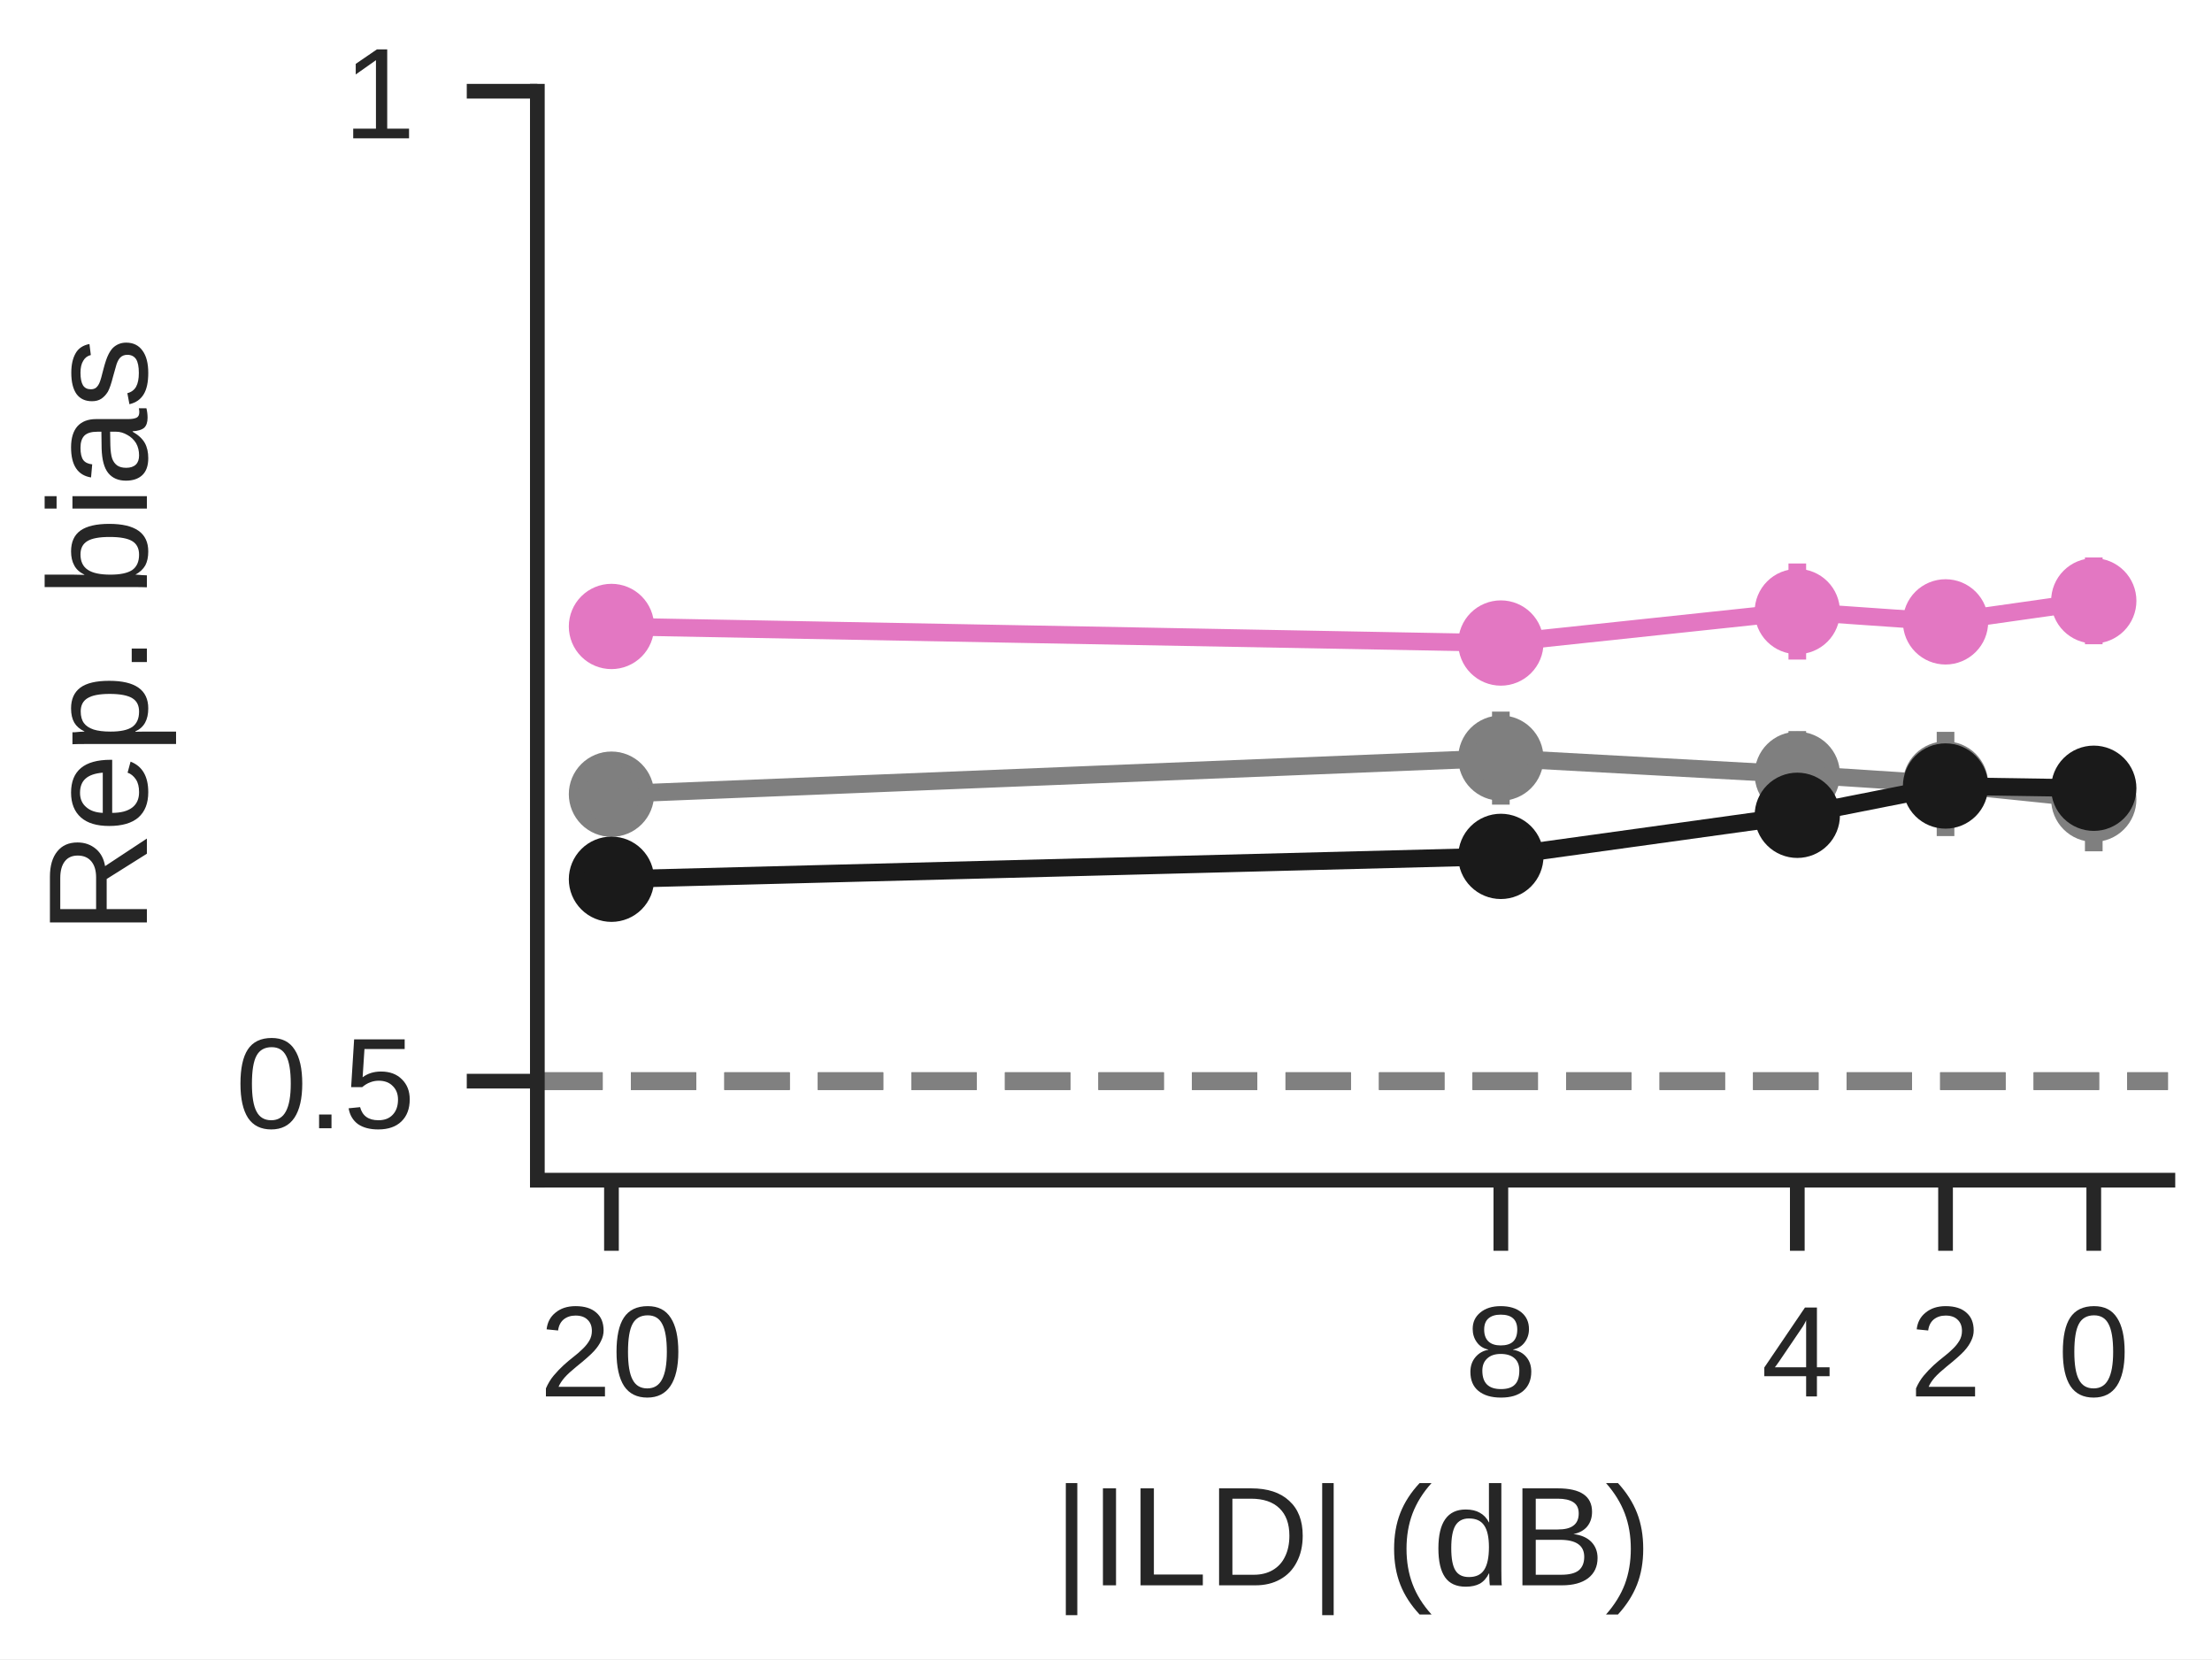
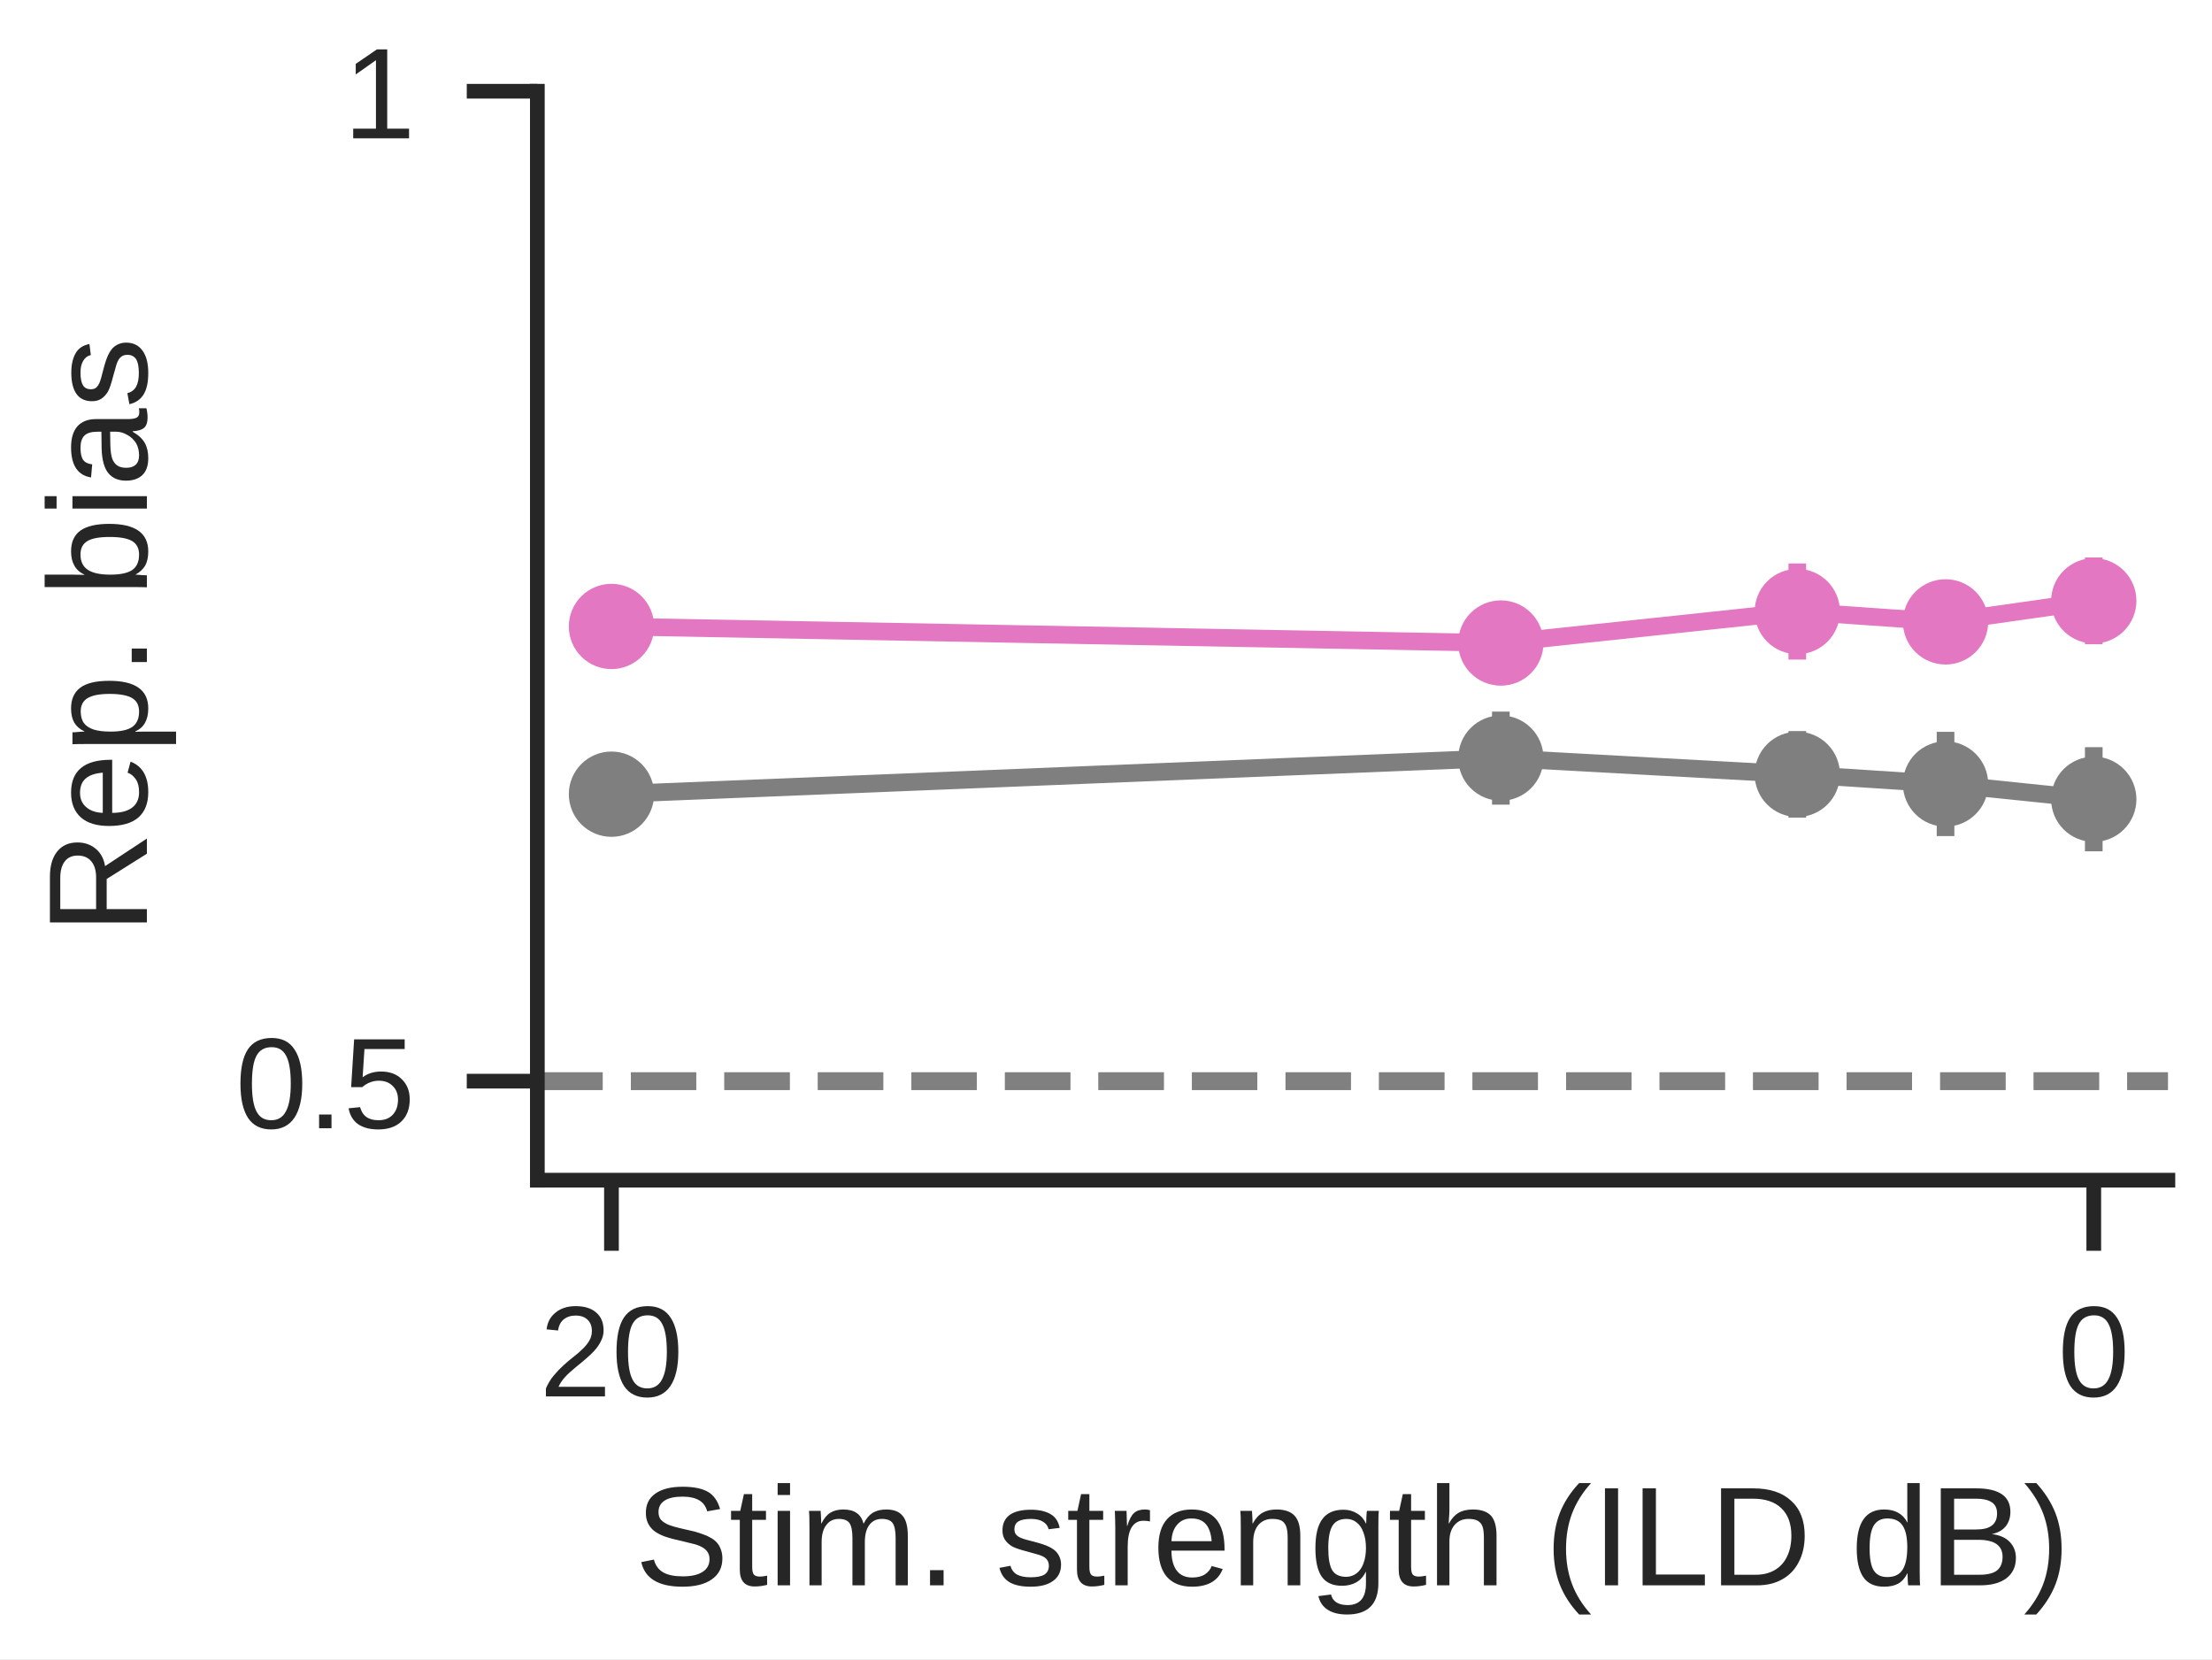
<svg xmlns="http://www.w3.org/2000/svg" xmlns:xlink="http://www.w3.org/1999/xlink" width="150.425pt" height="112.819pt" viewBox="0 0 150.425 112.819" version="1.1">
  <defs>
    <style type="text/css">*{stroke-linejoin: round; stroke-linecap: butt}</style>
  </defs>
  <g id="figure_1">
    <g id="patch_1">
      <path d="M 0 112.819  L 150.425 112.819  L 150.425 0  L 0 0  z " style="fill: #ffffff" />
    </g>
    <g id="axes_1">
      <g id="patch_2">
        <path d="M 36.542 80.251  L 147.425 80.251  L 147.425 6.204  L 36.542 6.204  z " style="fill: #ffffff" />
      </g>
      <g id="matplotlib.axis_1">
        <g id="xtick_1">
          <g id="line2d_1">
            <defs>
-               <path id="m2d58196c1d" d="M 0 0  L 0 4.8  " style="stroke: #262626" />
+               <path id="m04dbe2e4a0" d="M 0 0  L 0 4.8  " style="stroke: #262626" />
            </defs>
            <g>
-               <use xlink:href="#m2d58196c1d" x="142.385" y="80.251" style="fill: #262626; stroke: #262626" />
+               <use xlink:href="#m04dbe2e4a0" x="41.582" y="80.251" style="fill: #262626; stroke: #262626" />
            </g>
          </g>
          <g id="text_1">
-             <text style="font-size: 8.8px; font-family: 'Arial', 'DejaVu Sans', 'Liberation Sans', 'Bitstream Vera Sans', sans-serif; text-anchor: middle; fill: #262626" x="142.385" y="94.957" transform="rotate(-0 142.3848 94.95714)">0</text>
+             <text style="font-size: 8.8px; font-family: 'Arial', 'DejaVu Sans', 'Liberation Sans', 'Bitstream Vera Sans', sans-serif; text-anchor: middle; fill: #262626" x="41.582" y="94.957" transform="rotate(-0 41.58177 94.95714)">20</text>
          </g>
        </g>
        <g id="xtick_2">
          <g id="line2d_2">
            <g>
-               <use xlink:href="#m2d58196c1d" x="132.305" y="80.251" style="fill: #262626; stroke: #262626" />
+               <use xlink:href="#m04dbe2e4a0" x="142.385" y="80.251" style="fill: #262626; stroke: #262626" />
            </g>
          </g>
          <g id="text_2">
-             <text style="font-size: 8.8px; font-family: 'Arial', 'DejaVu Sans', 'Liberation Sans', 'Bitstream Vera Sans', sans-serif; text-anchor: middle; fill: #262626" x="132.305" y="94.957" transform="rotate(-0 132.3045 94.95714)">2</text>
+             <text style="font-size: 8.8px; font-family: 'Arial', 'DejaVu Sans', 'Liberation Sans', 'Bitstream Vera Sans', sans-serif; text-anchor: middle; fill: #262626" x="142.385" y="94.957" transform="rotate(-0 142.3848 94.95714)">0</text>
          </g>
        </g>
-         <g id="xtick_3">
-           <g id="line2d_3">
-             <g>
-               <use xlink:href="#m2d58196c1d" x="122.224" y="80.251" style="fill: #262626; stroke: #262626" />
-             </g>
-           </g>
-           <g id="text_3">
-             <text style="font-size: 8.8px; font-family: 'Arial', 'DejaVu Sans', 'Liberation Sans', 'Bitstream Vera Sans', sans-serif; text-anchor: middle; fill: #262626" x="122.224" y="94.957" transform="rotate(-0 122.2242 94.95714)">4</text>
-           </g>
-         </g>
-         <g id="xtick_4">
-           <g id="line2d_4">
-             <g>
-               <use xlink:href="#m2d58196c1d" x="102.064" y="80.251" style="fill: #262626; stroke: #262626" />
-             </g>
-           </g>
-           <g id="text_4">
-             <text style="font-size: 8.8px; font-family: 'Arial', 'DejaVu Sans', 'Liberation Sans', 'Bitstream Vera Sans', sans-serif; text-anchor: middle; fill: #262626" x="102.064" y="94.957" transform="rotate(-0 102.0636 94.95714)">8</text>
-           </g>
-         </g>
-         <g id="xtick_5">
-           <g id="line2d_5">
-             <g>
-               <use xlink:href="#m2d58196c1d" x="41.582" y="80.251" style="fill: #262626; stroke: #262626" />
-             </g>
-           </g>
-           <g id="text_5">
-             <text style="font-size: 8.8px; font-family: 'Arial', 'DejaVu Sans', 'Liberation Sans', 'Bitstream Vera Sans', sans-serif; text-anchor: middle; fill: #262626" x="41.582" y="94.957" transform="rotate(-0 41.58177 94.95714)">20</text>
-           </g>
-         </g>
-         <g id="text_6">
-           <text style="font-size: 9.6px; font-family: 'Arial', 'DejaVu Sans', 'Liberation Sans', 'Bitstream Vera Sans', sans-serif; text-anchor: middle; fill: #262626" x="91.983" y="107.798" transform="rotate(-0 91.98329 107.7982)">|ILD| (dB)</text>
+         <g id="text_3">
+           <text style="font-size: 9.6px; font-family: 'Arial', 'DejaVu Sans', 'Liberation Sans', 'Bitstream Vera Sans', sans-serif; text-anchor: middle; fill: #262626" x="91.983" y="107.798" transform="rotate(-0 91.98329 107.7982)">Stim. strength (ILD dB)</text>
        </g>
      </g>
      <g id="matplotlib.axis_2">
        <g id="ytick_1">
-           <g id="line2d_6">
+           <g id="line2d_3">
            <defs>
-               <path id="m9533a2b04c" d="M 0 0  L -4.8 0  " style="stroke: #262626" />
+               <path id="m0aad77ccc0" d="M 0 0  L -4.8 0  " style="stroke: #262626" />
            </defs>
            <g>
-               <use xlink:href="#m9533a2b04c" x="36.542" y="73.519" style="fill: #262626; stroke: #262626" />
+               <use xlink:href="#m0aad77ccc0" x="36.542" y="73.519" style="fill: #262626; stroke: #262626" />
            </g>
          </g>
-           <g id="text_7">
+           <g id="text_4">
            <text style="font-size: 8.8px; font-family: 'Arial', 'DejaVu Sans', 'Liberation Sans', 'Bitstream Vera Sans', sans-serif; text-anchor: end; fill: #262626" x="28.242" y="76.722" transform="rotate(-0 28.24161 76.72228)">0.5</text>
          </g>
        </g>
        <g id="ytick_2">
-           <g id="line2d_7">
+           <g id="line2d_4">
            <g>
-               <use xlink:href="#m9533a2b04c" x="36.542" y="6.204" style="fill: #262626; stroke: #262626" />
+               <use xlink:href="#m0aad77ccc0" x="36.542" y="6.204" style="fill: #262626; stroke: #262626" />
            </g>
          </g>
-           <g id="text_8">
+           <g id="text_5">
            <text style="font-size: 8.8px; font-family: 'Arial', 'DejaVu Sans', 'Liberation Sans', 'Bitstream Vera Sans', sans-serif; text-anchor: end; fill: #262626" x="28.242" y="9.407" transform="rotate(-0 28.24161 9.406881)">1</text>
          </g>
        </g>
-         <g id="text_9">
+         <g id="text_6">
          <text style="font-size: 9.6px; font-family: 'Arial', 'DejaVu Sans', 'Liberation Sans', 'Bitstream Vera Sans', sans-serif; text-anchor: middle; fill: #262626" x="9.989" y="43.227" transform="rotate(-90 9.989303 43.22703)">Rep. bias</text>
        </g>
      </g>
      <g id="LineCollection_1">
-         <path d="M 142.385 57.889  L 142.385 50.808  " clip-path="url(#p1020024225)" style="fill: none; stroke: #7f7f7f; stroke-width: 1.2" />
-         <path d="M 132.305 56.854  L 132.305 49.766  " clip-path="url(#p1020024225)" style="fill: none; stroke: #7f7f7f; stroke-width: 1.2" />
-         <path d="M 122.224 55.597  L 122.224 49.712  " clip-path="url(#p1020024225)" style="fill: none; stroke: #7f7f7f; stroke-width: 1.2" />
-         <path d="M 102.064 54.714  L 102.064 48.387  " clip-path="url(#p1020024225)" style="fill: none; stroke: #7f7f7f; stroke-width: 1.2" />
-         <path d="M 41.582 56.81  L 41.582 51.198  " clip-path="url(#p1020024225)" style="fill: none; stroke: #7f7f7f; stroke-width: 1.2" />
+         <path d="M 142.385 57.889  L 142.385 50.808  " clip-path="url(#p9e25586907)" style="fill: none; stroke: #7f7f7f; stroke-width: 1.2" />
+         <path d="M 132.305 56.854  L 132.305 49.766  " clip-path="url(#p9e25586907)" style="fill: none; stroke: #7f7f7f; stroke-width: 1.2" />
+         <path d="M 122.224 55.597  L 122.224 49.712  " clip-path="url(#p9e25586907)" style="fill: none; stroke: #7f7f7f; stroke-width: 1.2" />
+         <path d="M 102.064 54.714  L 102.064 48.387  " clip-path="url(#p9e25586907)" style="fill: none; stroke: #7f7f7f; stroke-width: 1.2" />
+         <path d="M 41.582 56.81  L 41.582 51.198  " clip-path="url(#p9e25586907)" style="fill: none; stroke: #7f7f7f; stroke-width: 1.2" />
+       </g>
+       <g id="line2d_5">
+         <path d="M 36.542 73.519  L 147.425 73.519  " clip-path="url(#p9e25586907)" style="fill: none; stroke-dasharray: 4.44,1.92; stroke-dashoffset: 0; stroke: #808080; stroke-width: 1.2" />
+       </g>
+       <g id="LineCollection_2">
+         <path d="M 142.385 43.806  L 142.385 37.906  " clip-path="url(#p9e25586907)" style="fill: none; stroke: #e377c2; stroke-width: 1.2" />
+         <path d="M 132.305 44.99  L 132.305 39.584  " clip-path="url(#p9e25586907)" style="fill: none; stroke: #e377c2; stroke-width: 1.2" />
+         <path d="M 122.224 44.852  L 122.224 38.318  " clip-path="url(#p9e25586907)" style="fill: none; stroke: #e377c2; stroke-width: 1.2" />
+         <path d="M 102.064 46.515  L 102.064 40.935  " clip-path="url(#p9e25586907)" style="fill: none; stroke: #e377c2; stroke-width: 1.2" />
+         <path d="M 41.582 45.383  L 41.582 39.816  " clip-path="url(#p9e25586907)" style="fill: none; stroke: #e377c2; stroke-width: 1.2" />
+       </g>
+       <g id="line2d_6">
+         <path d="M 36.542 73.519  L 147.425 73.519  " clip-path="url(#p9e25586907)" style="fill: none; stroke-dasharray: 4.44,1.92; stroke-dashoffset: 0; stroke: #808080; stroke-width: 1.2" />
+       </g>
+       <g id="line2d_7">
+         <path d="M 142.385 54.349  L 132.305 53.31  L 122.224 52.655  L 102.064 51.55  L 41.582 54.004  " clip-path="url(#p9e25586907)" style="fill: none; stroke: #7f7f7f; stroke-width: 1.2; stroke-linecap: round" />
+         <defs>
+           <path id="m8182dd0a55" d="M 0 2.4  C 0.636 2.4 1.247 2.147 1.697 1.697  C 2.147 1.247 2.4 0.636 2.4 0  C 2.4 -0.636 2.147 -1.247 1.697 -1.697  C 1.247 -2.147 0.636 -2.4 0 -2.4  C -0.636 -2.4 -1.247 -2.147 -1.697 -1.697  C -2.147 -1.247 -2.4 -0.636 -2.4 0  C -2.4 0.636 -2.147 1.247 -1.697 1.697  C -1.247 2.147 -0.636 2.4 0 2.4  z " style="stroke: #7f7f7f" />
+         </defs>
+         <g clip-path="url(#p9e25586907)">
+           <use xlink:href="#m8182dd0a55" x="142.385" y="54.349" style="fill: #7f7f7f; stroke: #7f7f7f" />
+           <use xlink:href="#m8182dd0a55" x="132.305" y="53.31" style="fill: #7f7f7f; stroke: #7f7f7f" />
+           <use xlink:href="#m8182dd0a55" x="122.224" y="52.655" style="fill: #7f7f7f; stroke: #7f7f7f" />
+           <use xlink:href="#m8182dd0a55" x="102.064" y="51.55" style="fill: #7f7f7f; stroke: #7f7f7f" />
+           <use xlink:href="#m8182dd0a55" x="41.582" y="54.004" style="fill: #7f7f7f; stroke: #7f7f7f" />
+         </g>
      </g>
      <g id="line2d_8">
-         <path d="M 36.542 73.519  L 147.425 73.519  " clip-path="url(#p1020024225)" style="fill: none; stroke-dasharray: 4.44,1.92; stroke-dashoffset: 0; stroke: #808080; stroke-width: 1.2" />
-       </g>
-       <g id="LineCollection_2">
-         <path d="M 142.385 43.806  L 142.385 37.906  " clip-path="url(#p1020024225)" style="fill: none; stroke: #e377c2; stroke-width: 1.2" />
-         <path d="M 132.305 44.99  L 132.305 39.584  " clip-path="url(#p1020024225)" style="fill: none; stroke: #e377c2; stroke-width: 1.2" />
-         <path d="M 122.224 44.852  L 122.224 38.318  " clip-path="url(#p1020024225)" style="fill: none; stroke: #e377c2; stroke-width: 1.2" />
-         <path d="M 102.064 46.515  L 102.064 40.935  " clip-path="url(#p1020024225)" style="fill: none; stroke: #e377c2; stroke-width: 1.2" />
-         <path d="M 41.582 45.383  L 41.582 39.816  " clip-path="url(#p1020024225)" style="fill: none; stroke: #e377c2; stroke-width: 1.2" />
-       </g>
-       <g id="line2d_9">
-         <path d="M 36.542 73.519  L 147.425 73.519  " clip-path="url(#p1020024225)" style="fill: none; stroke-dasharray: 4.44,1.92; stroke-dashoffset: 0; stroke: #808080; stroke-width: 1.2" />
-       </g>
-       <g id="LineCollection_3">
-         <path d="M 142.385 56.038  L 142.385 51.164  " clip-path="url(#p1020024225)" style="fill: none; stroke: #1a1a1a; stroke-width: 1.2" />
-         <path d="M 132.305 56.087  L 132.305 50.809  " clip-path="url(#p1020024225)" style="fill: none; stroke: #1a1a1a; stroke-width: 1.2" />
-         <path d="M 122.224 57.9  L 122.224 52.98  " clip-path="url(#p1020024225)" style="fill: none; stroke: #1a1a1a; stroke-width: 1.2" />
-         <path d="M 102.064 59.808  L 102.064 56.66  " clip-path="url(#p1020024225)" style="fill: none; stroke: #1a1a1a; stroke-width: 1.2" />
-         <path d="M 41.582 61.13  L 41.582 58.446  " clip-path="url(#p1020024225)" style="fill: none; stroke: #1a1a1a; stroke-width: 1.2" />
-       </g>
-       <g id="line2d_10">
-         <path d="M 36.542 73.519  L 147.425 73.519  " clip-path="url(#p1020024225)" style="fill: none; stroke-dasharray: 4.44,1.92; stroke-dashoffset: 0; stroke: #808080; stroke-width: 1.2" />
-       </g>
-       <g id="line2d_11">
-         <path d="M 142.385 54.349  L 132.305 53.31  L 122.224 52.655  L 102.064 51.55  L 41.582 54.004  " clip-path="url(#p1020024225)" style="fill: none; stroke: #7f7f7f; stroke-width: 1.2; stroke-linecap: round" />
+         <path d="M 142.385 40.856  L 132.305 42.287  L 122.224 41.585  L 102.064 43.725  L 41.582 42.599  " clip-path="url(#p9e25586907)" style="fill: none; stroke: #e377c2; stroke-width: 1.2; stroke-linecap: round" />
        <defs>
-           <path id="m2f80b97bad" d="M 0 2.4  C 0.636 2.4 1.247 2.147 1.697 1.697  C 2.147 1.247 2.4 0.636 2.4 0  C 2.4 -0.636 2.147 -1.247 1.697 -1.697  C 1.247 -2.147 0.636 -2.4 0 -2.4  C -0.636 -2.4 -1.247 -2.147 -1.697 -1.697  C -2.147 -1.247 -2.4 -0.636 -2.4 0  C -2.4 0.636 -2.147 1.247 -1.697 1.697  C -1.247 2.147 -0.636 2.4 0 2.4  z " style="stroke: #7f7f7f" />
+           <path id="me281e46af5" d="M 0 2.4  C 0.636 2.4 1.247 2.147 1.697 1.697  C 2.147 1.247 2.4 0.636 2.4 0  C 2.4 -0.636 2.147 -1.247 1.697 -1.697  C 1.247 -2.147 0.636 -2.4 0 -2.4  C -0.636 -2.4 -1.247 -2.147 -1.697 -1.697  C -2.147 -1.247 -2.4 -0.636 -2.4 0  C -2.4 0.636 -2.147 1.247 -1.697 1.697  C -1.247 2.147 -0.636 2.4 0 2.4  z " style="stroke: #e377c2" />
        </defs>
-         <g clip-path="url(#p1020024225)">
-           <use xlink:href="#m2f80b97bad" x="142.385" y="54.349" style="fill: #7f7f7f; stroke: #7f7f7f" />
-           <use xlink:href="#m2f80b97bad" x="132.305" y="53.31" style="fill: #7f7f7f; stroke: #7f7f7f" />
-           <use xlink:href="#m2f80b97bad" x="122.224" y="52.655" style="fill: #7f7f7f; stroke: #7f7f7f" />
-           <use xlink:href="#m2f80b97bad" x="102.064" y="51.55" style="fill: #7f7f7f; stroke: #7f7f7f" />
-           <use xlink:href="#m2f80b97bad" x="41.582" y="54.004" style="fill: #7f7f7f; stroke: #7f7f7f" />
-         </g>
-       </g>
-       <g id="line2d_12">
-         <path d="M 142.385 40.856  L 132.305 42.287  L 122.224 41.585  L 102.064 43.725  L 41.582 42.599  " clip-path="url(#p1020024225)" style="fill: none; stroke: #e377c2; stroke-width: 1.2; stroke-linecap: round" />
-         <defs>
-           <path id="mf0b25b5536" d="M 0 2.4  C 0.636 2.4 1.247 2.147 1.697 1.697  C 2.147 1.247 2.4 0.636 2.4 0  C 2.4 -0.636 2.147 -1.247 1.697 -1.697  C 1.247 -2.147 0.636 -2.4 0 -2.4  C -0.636 -2.4 -1.247 -2.147 -1.697 -1.697  C -2.147 -1.247 -2.4 -0.636 -2.4 0  C -2.4 0.636 -2.147 1.247 -1.697 1.697  C -1.247 2.147 -0.636 2.4 0 2.4  z " style="stroke: #e377c2" />
-         </defs>
-         <g clip-path="url(#p1020024225)">
-           <use xlink:href="#mf0b25b5536" x="142.385" y="40.856" style="fill: #e377c2; stroke: #e377c2" />
-           <use xlink:href="#mf0b25b5536" x="132.305" y="42.287" style="fill: #e377c2; stroke: #e377c2" />
-           <use xlink:href="#mf0b25b5536" x="122.224" y="41.585" style="fill: #e377c2; stroke: #e377c2" />
-           <use xlink:href="#mf0b25b5536" x="102.064" y="43.725" style="fill: #e377c2; stroke: #e377c2" />
-           <use xlink:href="#mf0b25b5536" x="41.582" y="42.599" style="fill: #e377c2; stroke: #e377c2" />
-         </g>
-       </g>
-       <g id="line2d_13">
-         <path d="M 142.385 53.601  L 132.305 53.448  L 122.224 55.44  L 102.064 58.234  L 41.582 59.788  " clip-path="url(#p1020024225)" style="fill: none; stroke: #1a1a1a; stroke-width: 1.2; stroke-linecap: round" />
-         <defs>
-           <path id="mf86253a303" d="M 0 2.4  C 0.636 2.4 1.247 2.147 1.697 1.697  C 2.147 1.247 2.4 0.636 2.4 0  C 2.4 -0.636 2.147 -1.247 1.697 -1.697  C 1.247 -2.147 0.636 -2.4 0 -2.4  C -0.636 -2.4 -1.247 -2.147 -1.697 -1.697  C -2.147 -1.247 -2.4 -0.636 -2.4 0  C -2.4 0.636 -2.147 1.247 -1.697 1.697  C -1.247 2.147 -0.636 2.4 0 2.4  z " style="stroke: #1a1a1a" />
-         </defs>
-         <g clip-path="url(#p1020024225)">
-           <use xlink:href="#mf86253a303" x="142.385" y="53.601" style="fill: #1a1a1a; stroke: #1a1a1a" />
-           <use xlink:href="#mf86253a303" x="132.305" y="53.448" style="fill: #1a1a1a; stroke: #1a1a1a" />
-           <use xlink:href="#mf86253a303" x="122.224" y="55.44" style="fill: #1a1a1a; stroke: #1a1a1a" />
-           <use xlink:href="#mf86253a303" x="102.064" y="58.234" style="fill: #1a1a1a; stroke: #1a1a1a" />
-           <use xlink:href="#mf86253a303" x="41.582" y="59.788" style="fill: #1a1a1a; stroke: #1a1a1a" />
+         <g clip-path="url(#p9e25586907)">
+           <use xlink:href="#me281e46af5" x="142.385" y="40.856" style="fill: #e377c2; stroke: #e377c2" />
+           <use xlink:href="#me281e46af5" x="132.305" y="42.287" style="fill: #e377c2; stroke: #e377c2" />
+           <use xlink:href="#me281e46af5" x="122.224" y="41.585" style="fill: #e377c2; stroke: #e377c2" />
+           <use xlink:href="#me281e46af5" x="102.064" y="43.725" style="fill: #e377c2; stroke: #e377c2" />
+           <use xlink:href="#me281e46af5" x="41.582" y="42.599" style="fill: #e377c2; stroke: #e377c2" />
        </g>
      </g>
      <g id="patch_3">
        <path d="M 36.542 80.251  L 36.542 6.204  " style="fill: none; stroke: #262626; stroke-linejoin: miter; stroke-linecap: square" />
      </g>
      <g id="patch_4">
        <path d="M 36.542 80.251  L 147.425 80.251  " style="fill: none; stroke: #262626; stroke-linejoin: miter; stroke-linecap: square" />
      </g>
-       <g id="legend_1" />
    </g>
  </g>
  <defs>
-     <clipPath id="p1020024225">
+     <clipPath id="p9e25586907">
      <rect x="36.542" y="6.204" width="110.883" height="74.047" />
    </clipPath>
  </defs>
</svg>
